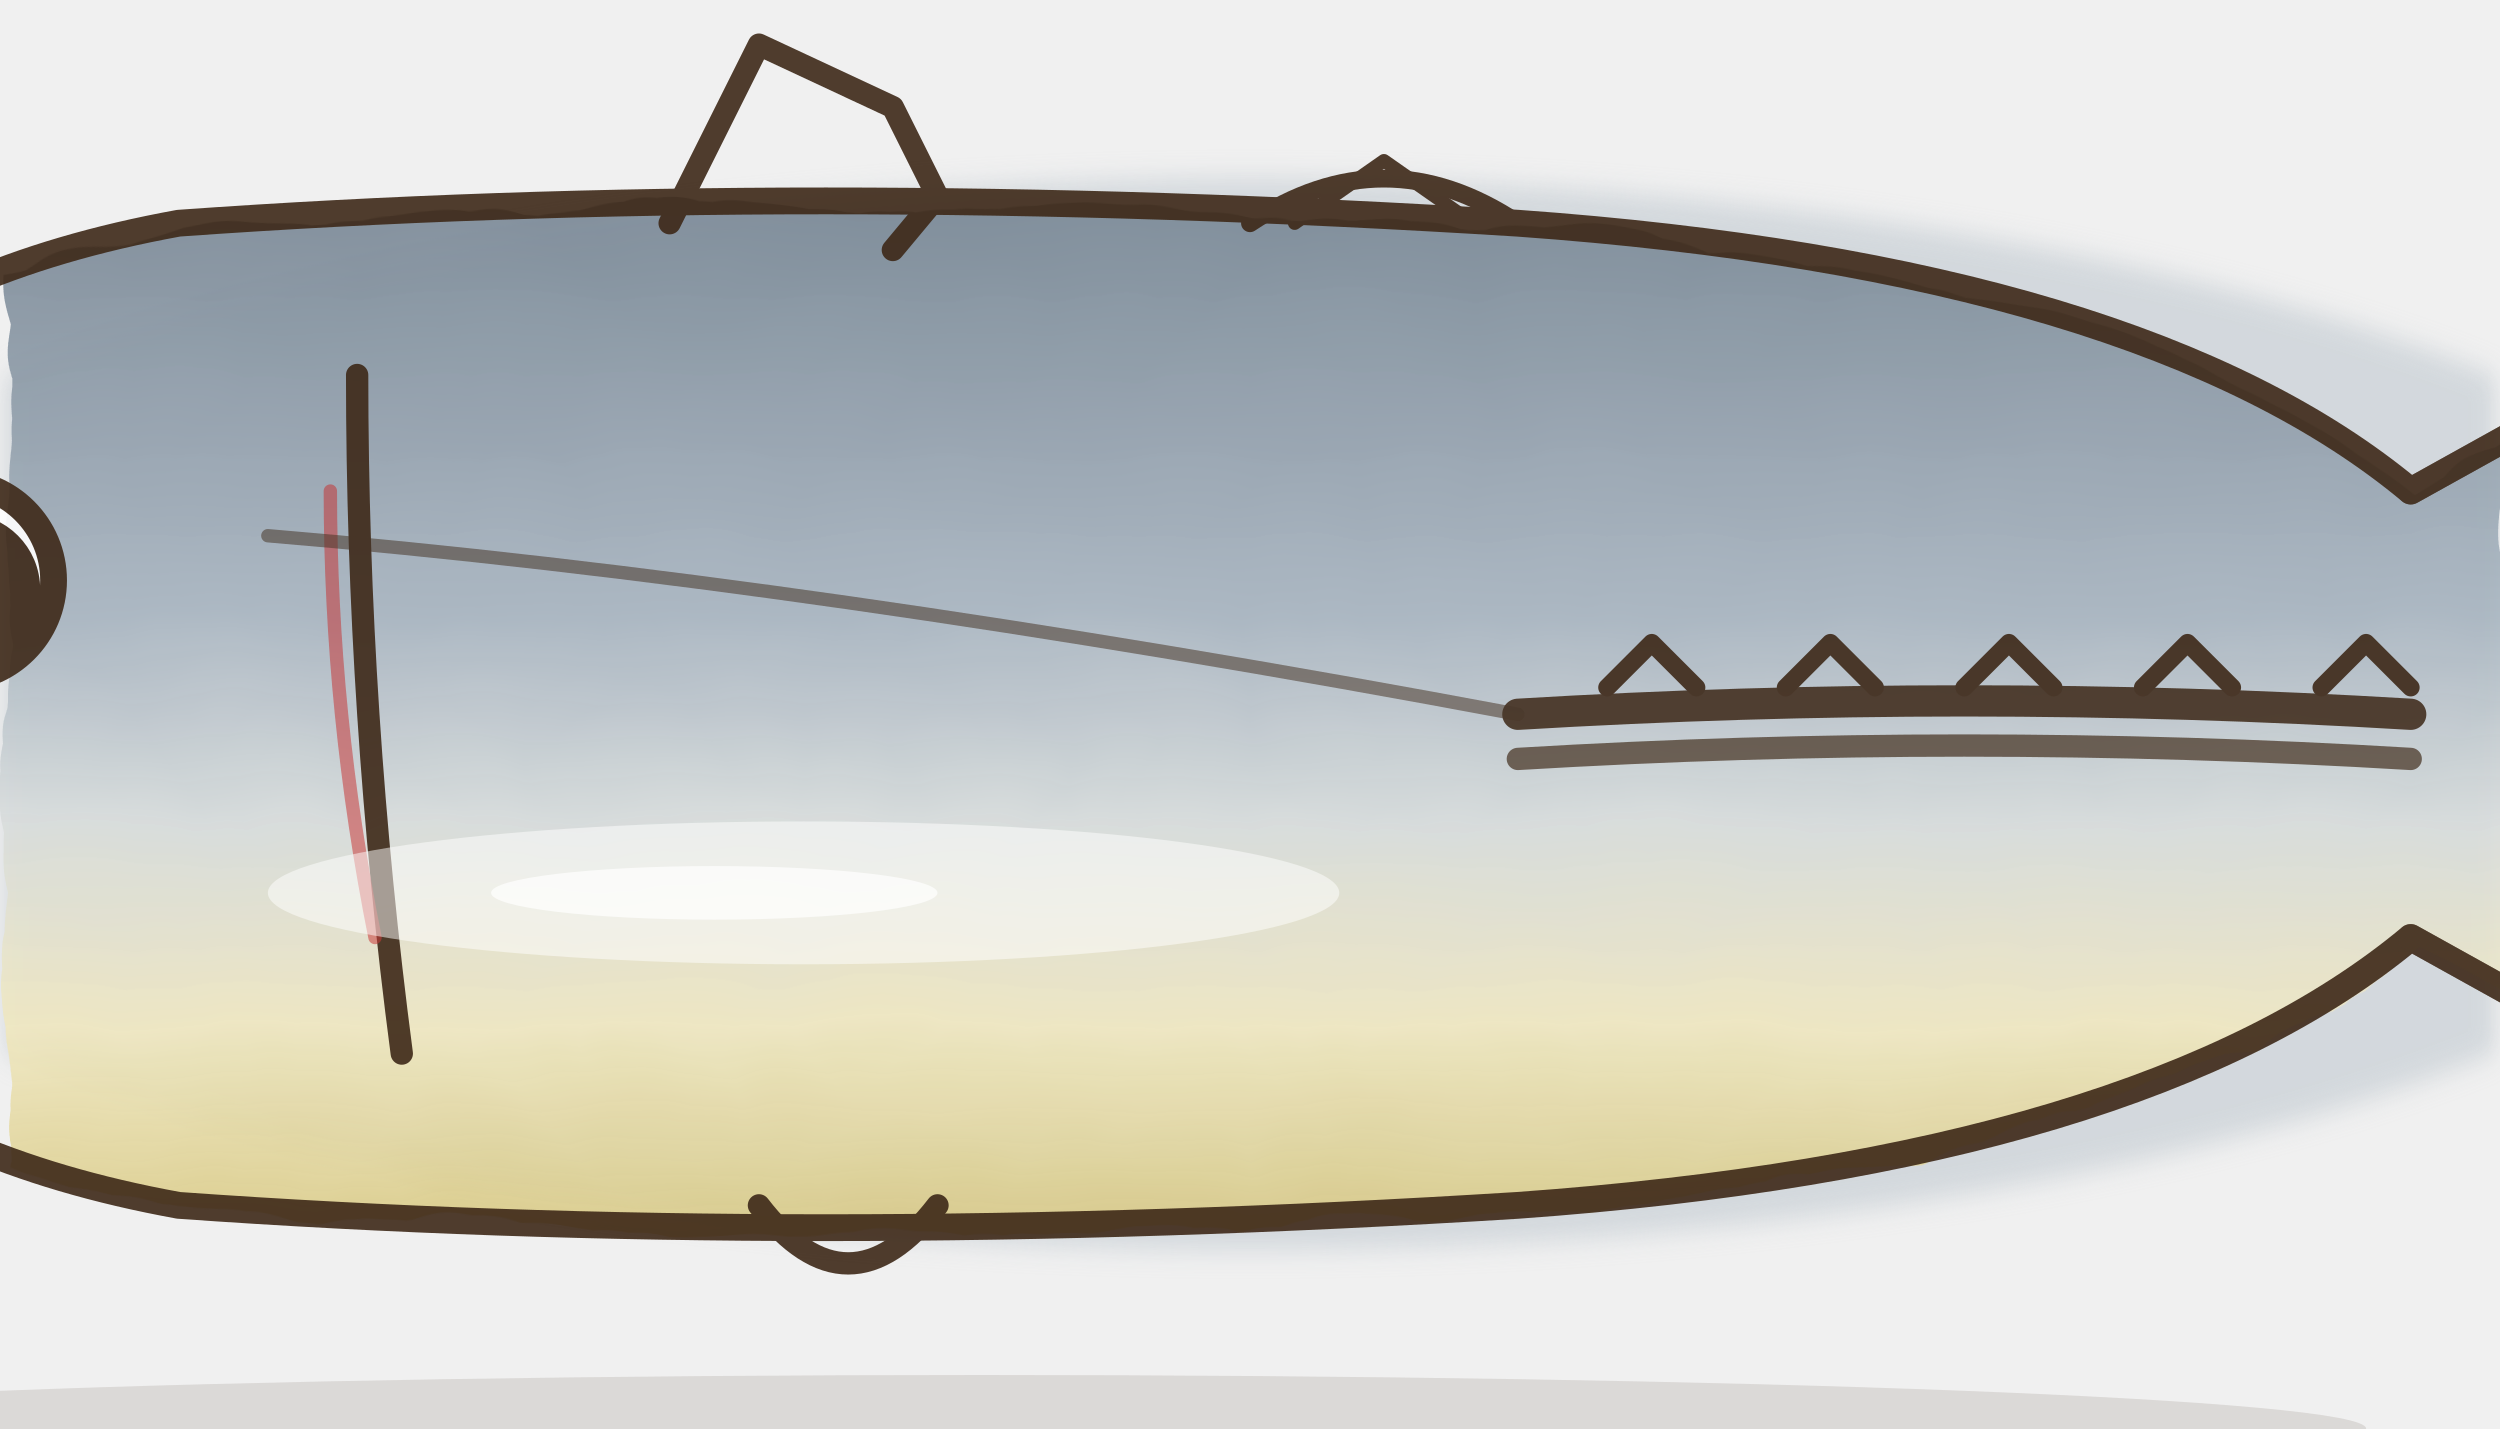
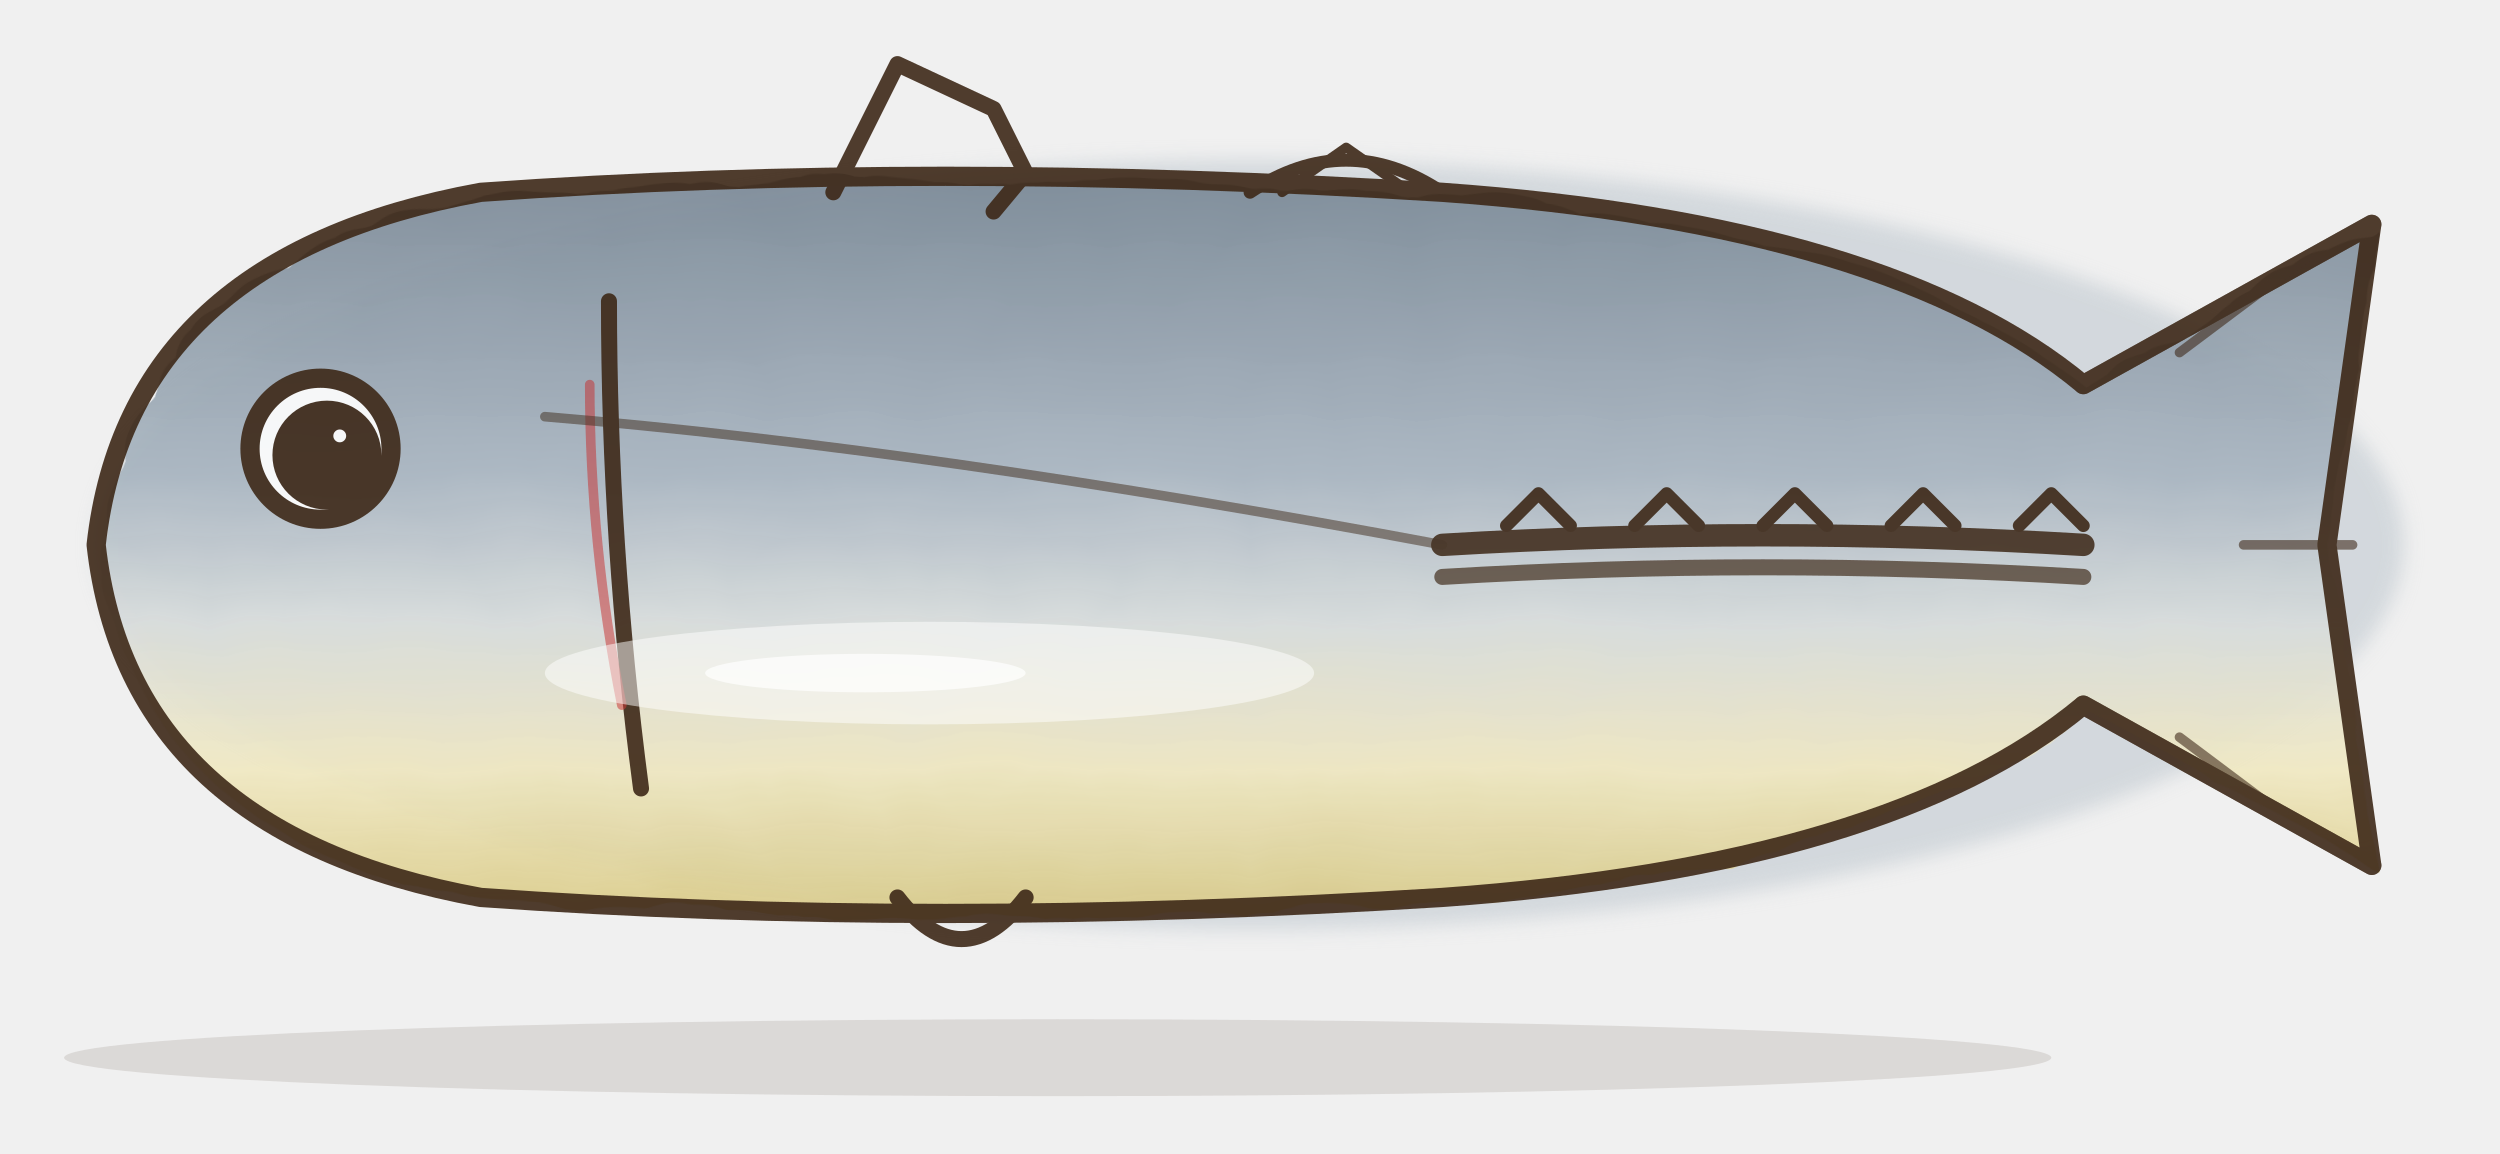
- <svg xmlns="http://www.w3.org/2000/svg" viewBox="-140 -80 280 160" font-family="Noto Sans CJK JP, sans-serif">
+ <svg xmlns="http://www.w3.org/2000/svg" viewBox="-195 -85 390 180" font-family="Noto Sans CJK JP, sans-serif">
  <defs>
    <linearGradient id="wcBodyAji" x1="0" y1="0" x2="0" y2="1">
      <stop offset="0%" stop-color="#7A8896" stop-opacity="0.92" />
      <stop offset="40%" stop-color="#A8B5C0" stop-opacity="0.9" />
      <stop offset="60%" stop-color="#D8DCDC" stop-opacity="0.92" />
      <stop offset="80%" stop-color="#F0E8C0" stop-opacity="0.9" />
      <stop offset="100%" stop-color="#D8C880" stop-opacity="0.85" />
    </linearGradient>
    <filter id="wcRoughAji" x="-10%" y="-10%" width="120%" height="120%">
      <feTurbulence baseFrequency="0.04" numOctaves="3" seed="29" />
      <feDisplacementMap in="SourceGraphic" scale="3" />
    </filter>
    <filter id="wcBlurAji">
      <feGaussianBlur stdDeviation="1.5" />
    </filter>
  </defs>
  <g filter="url(#wcBlurAji)" opacity="0.4">
    <ellipse cx="0" cy="0" rx="180" ry="60" fill="#A8B5C0" />
  </g>
  <g filter="url(#wcRoughAji)">
    <path d="M -180 0                Q -175 -45 -120 -55                Q -50 -60 30 -55                Q 100 -50 130 -25                L 175 -50                L 168 0                L 175 50                L 130 25                Q 100 50 30 55                Q -50 60 -120 55                Q -175 45 -180 0 Z" fill="url(#wcBodyAji)" />
  </g>
  <g stroke="#3D2817" stroke-width="3" fill="none" stroke-linecap="round" stroke-linejoin="round" opacity="0.9">
    <path d="M -180 0 Q -175 -45 -120 -55 Q -50 -60 30 -55 Q 100 -50 130 -25 L 175 -50 L 168 0 L 175 50 L 130 25 Q 100 50 30 55 Q -50 60 -120 55 Q -175 45 -180 0 Z" />
    <path d="M 130 -25 L 175 -50" opacity="0.6" />
    <path d="M 130 25 L 175 50" opacity="0.6" />
    <path d="M 145 -30 L 165 -45" stroke-width="1.5" opacity="0.65" />
    <path d="M 155 0 L 172 0" stroke-width="1.5" opacity="0.65" />
    <path d="M 145 30 L 165 45" stroke-width="1.5" opacity="0.65" />
    <path d="M 30 0 Q 80 -3 130 0" stroke-width="3.5" opacity="0.95" />
    <path d="M 30 5 Q 80 2 130 5" stroke-width="2.5" opacity="0.75" />
    <path d="M 40 -3 L 45 -8 L 50 -3" stroke-width="2" />
    <path d="M 60 -3 L 65 -8 L 70 -3" stroke-width="2" />
    <path d="M 80 -3 L 85 -8 L 90 -3" stroke-width="2" />
    <path d="M 100 -3 L 105 -8 L 110 -3" stroke-width="2" />
    <path d="M 120 -3 L 125 -8 L 130 -3" stroke-width="2" />
    <circle cx="-145" cy="-15" r="11" fill="#FFFFFF" />
    <circle cx="-144" cy="-14" r="7" fill="#3D2817" />
    <circle cx="-142" cy="-17" r="2.5" fill="#FFFFFF" />
    <path d="M -100 -38 Q -100 0 -95 38" stroke-width="2.5" />
    <path d="M -103 -25 Q -103 0 -98 25" stroke="#C62828" stroke-width="1.5" opacity="0.55" />
    <path d="M -65 -55 L -55 -75 L -40 -68 L -35 -58 L -40 -52" stroke-width="2.5" />
    <path d="M 0 -55 Q 15 -65 30 -55" stroke-width="2" />
    <path d="M 5 -55 L 15 -62 L 25 -55" stroke-width="1.5" />
    <path d="M -55 55 Q -45 68 -35 55" stroke-width="2.5" />
    <path d="M -110 -20 Q -50 -15 30 0" stroke-width="1.5" opacity="0.55" />
  </g>
  <ellipse cx="-50" cy="20" rx="60" ry="8" fill="#FFFFFF" opacity="0.5" />
  <ellipse cx="-60" cy="20" rx="25" ry="3" fill="#FFFFFF" opacity="0.7" />
  <ellipse cx="-30" cy="80" rx="155" ry="6" fill="#3D2817" opacity="0.12" />
</svg>
